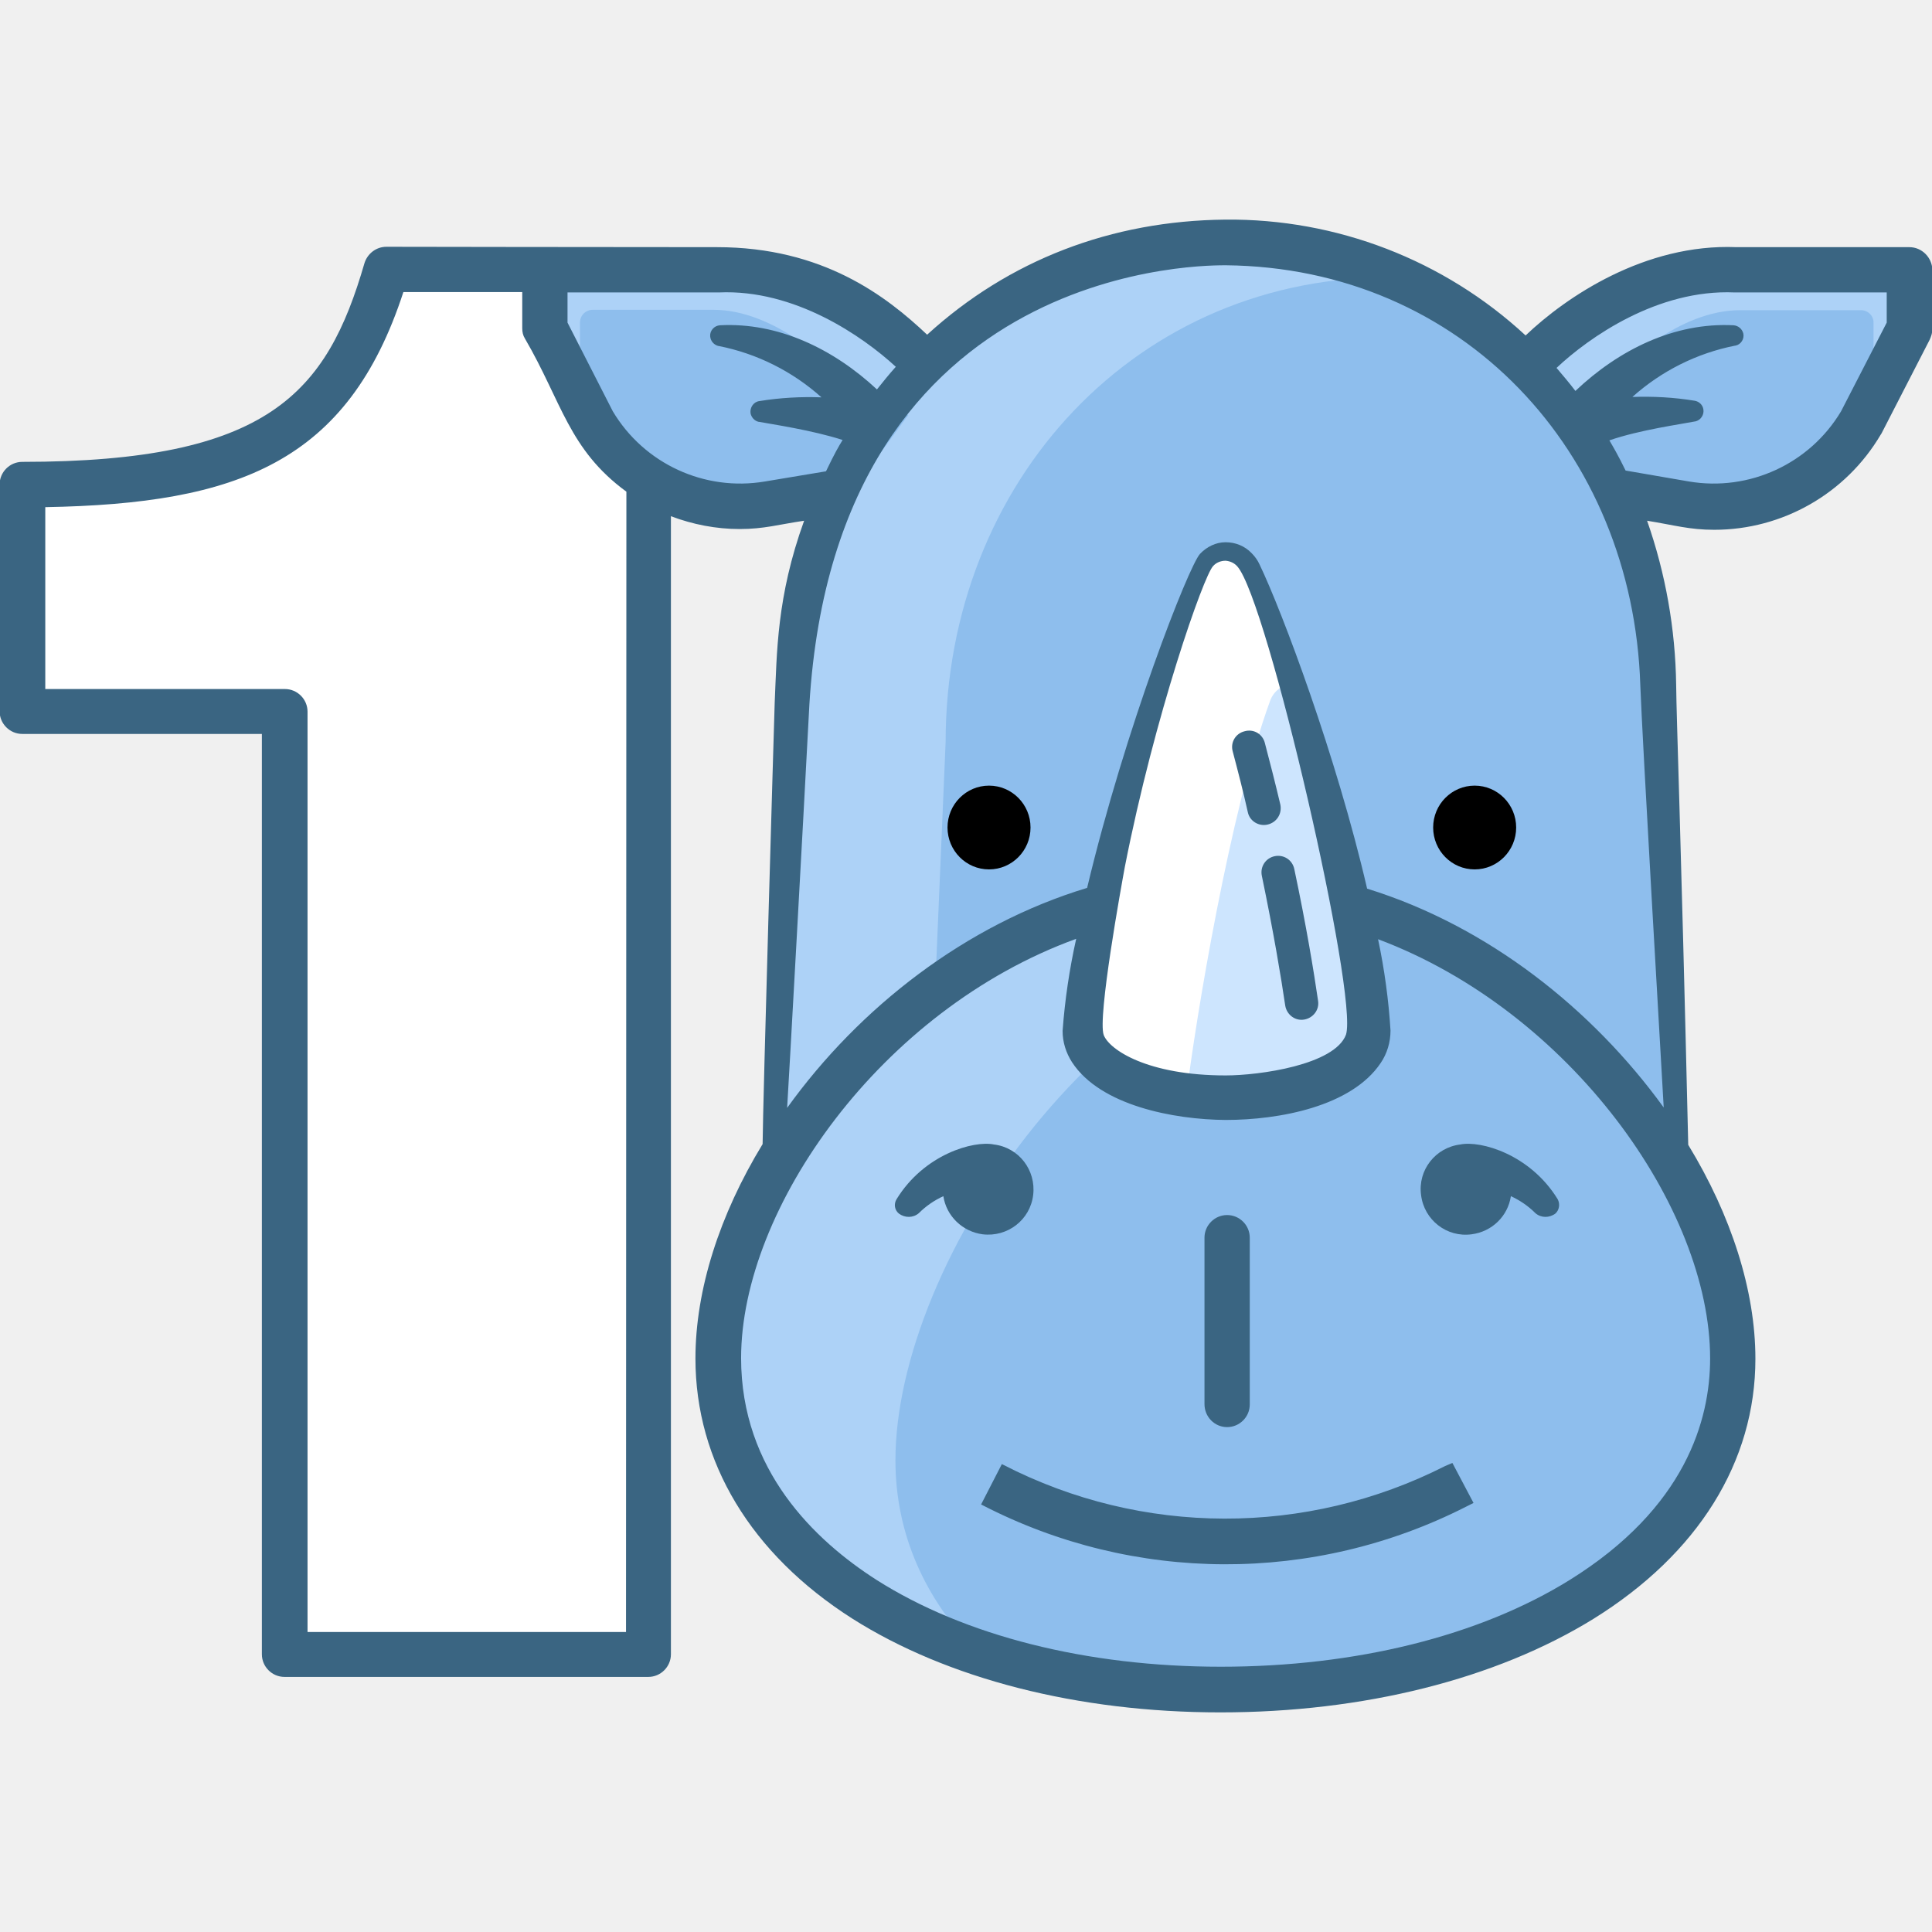
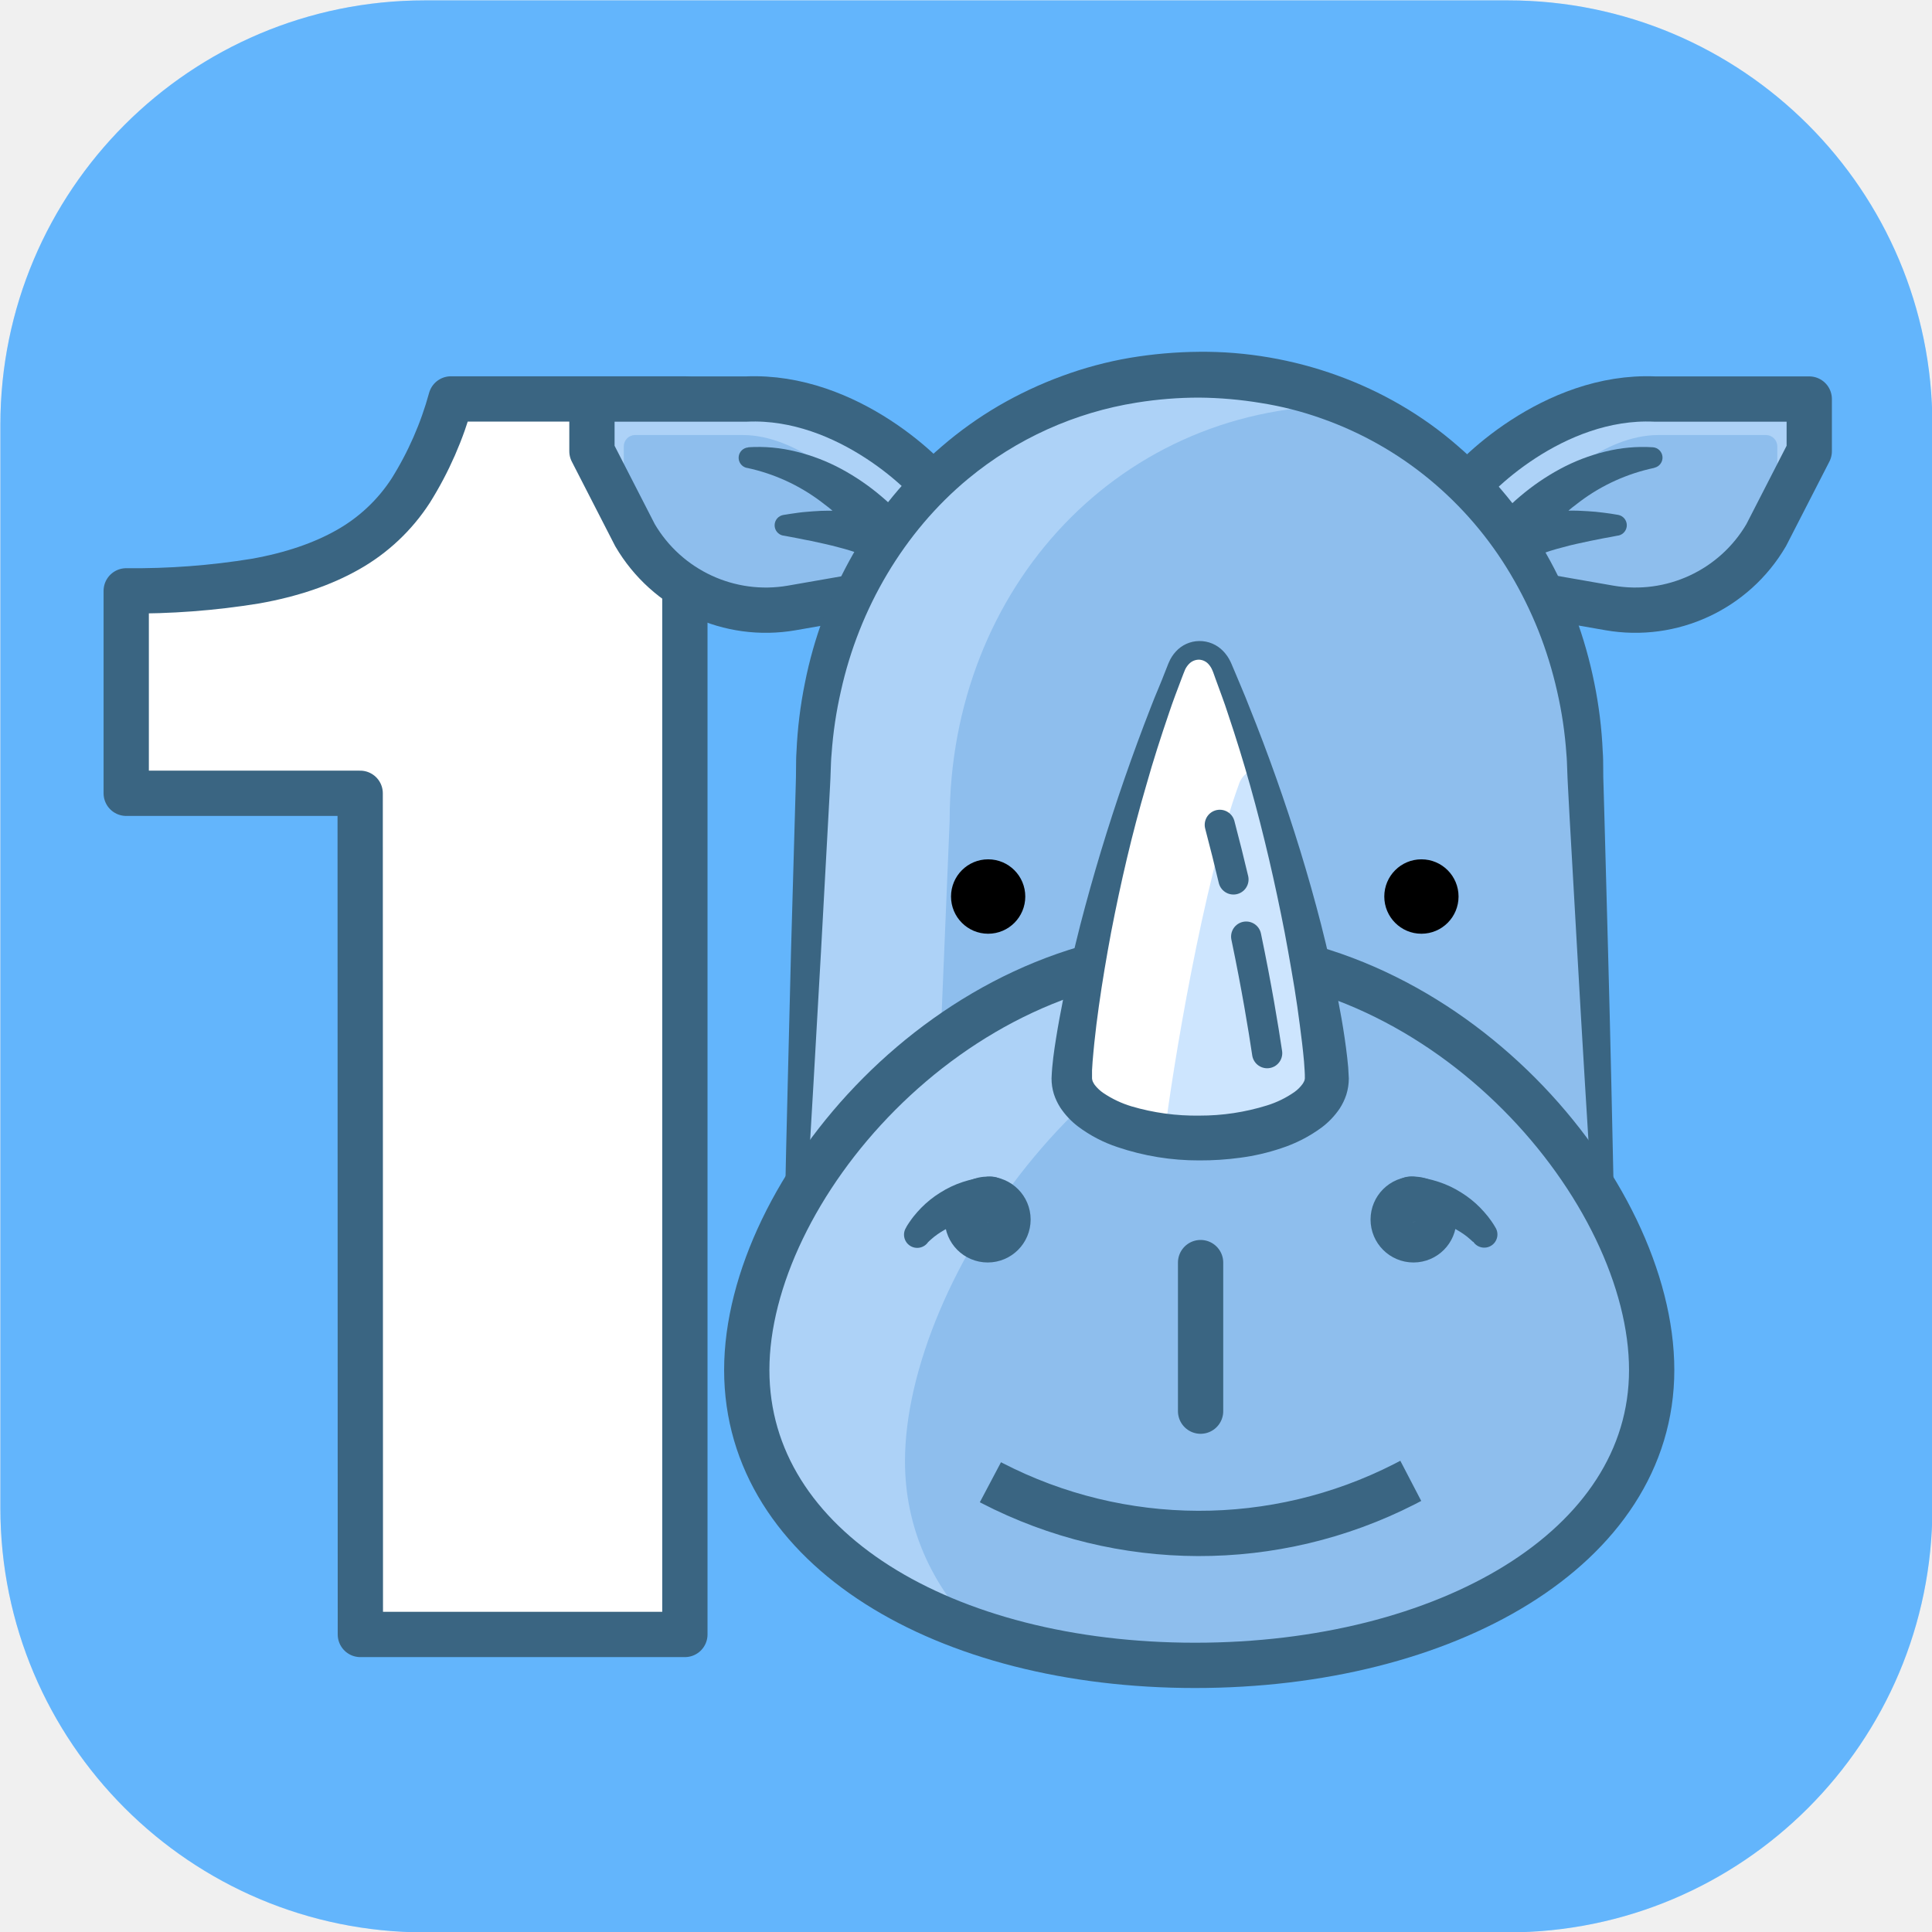
<svg xmlns="http://www.w3.org/2000/svg" viewBox="0 0 512 512" width="100%" height="100%">
-   <style type="text/css">
-   .skin-highlight{fill:#ADD2F7;}
-   .skin{fill:#8EBEED;}
-   .horn-highlight{fill:#CDE5FE;}
-   .outline{fill:#3A6582;}
- </style>
-   <g id="artwork">
-     <path fill="white" d="M75.5,188.6H6v-60.1c59.6,0,83.8-13.5,96.4-57h69.5v367H75.5V188.6z" />
-     <path class="skin-highlight" d="M460.1,71.5c-24.1-1.1-45.9,16.3-55.2,25.9c-20.2-20.5-48.1-33.1-80.2-33.1c-31.4,0-58.7,12.1-78.8,31.8     c-10.5-9.8-32.7-25.6-55.7-24.6h-45.9V87l12.8,24.9c9.5,16.2,28.1,24.8,46.6,21.6l18.2-3.4c-7.9,17.1-12,35.7-11.9,54.5     c-0.1,3.7-0.3,8-5.2,126c-9.2,16.5-14.4,33.6-14.4,49.3c0,53.1,58.9,87.8,133.1,87.8s135.8-34.6,135.8-87.7     c0-15.6-5.2-32.8-14.5-49.3l-5.2-126c0.1-18.6-3.8-36.9-11.5-53.8l18.7,2.7c18.5,3.2,37.1-5.4,46.6-21.6L506,87V71.5H460.1z" />
-     <path class="skin" d="M493.2,82.2h-32c-8,0-15.9,3.5-22.5,8.1l-25.1,17.1c-11.5-14.8-26.5-26.4-43.6-33.9     c-68.5-1-119.4,54.1-119.4,123.2l-2.8,65.9c21.9-16.2,48.5-26.9,77.3-26.9c13.9,0.1,27.5,3.3,40.1,9.1     c-72.2,5.8-127.9,89.7-127.9,142.2c0,19.6,7.9,36.8,21.5,50.7c19.1,6.5,41.1,10,64.7,10c74.2,0,135.7-34.6,135.7-87.8     c0-15.9-5.4-33.4-15-50.1l-4.8-125.1c0.1-18.9-4-37.6-12-54.7l19.1,3.6c18.5,3.2,37.1-5.4,46.6-21.6l3.4-6.6V85.6     C496.6,83.7,495,82.2,493.2,82.2z" />
-     <path class="skin" d="M211.6,90.2c-6.6-4.5-14.5-8.1-22.5-8.1h-32c-1.9,0-3.4,1.5-3.4,3.4v19.8l3.4,6.6     c9.5,16.2,28.1,24.8,46.6,21.6l22.6-3.9l14.4-19.6L211.6,90.2z" />
-     <ellipse cx="262.1" cy="219.3" rx="11" ry="11.1" />
-     <ellipse cx="390.8" cy="219.3" rx="11" ry="11.1" />
-     <path fill="white" d="M324.8,146.2c-2.7,0-5.4,1.6-6.8,5.1c-23,56.8-31.1,111.7-31.1,122.1c0,9.7,16.6,17.7,37.9,17.7     s37.9-7.9,37.9-17.7c0-10.7-8.1-65.4-31.1-122.1C330.1,147.7,327.4,146.2,324.8,146.2z" />
-     <path class="horn-highlight" d="M324.8,291c21.2,0,37.9-7.9,37.9-17.7c0-8.8-5.5-47.2-20.2-92.1c-2.7,0.2-5,2-5.9,4.5     c-10.7,29.3-19.8,84.9-22.2,104.6C317.9,290.8,321.3,291,324.8,291z" />
-     <path class="outline" d="M383,388.5c-36.8,18.7-80.4,18.6-117.1-0.3l-0.4-0.2l-5.5,10.7l0.4,0.2c40.1,20.7,87.8,20.9,128.1,0.4l2-1     l-5.6-10.6L383,388.5z" />
-     <path class="outline" d="M325.2,378.2c3.3,0,6-2.7,6-6V328c0-3.3-2.7-6-6-6s-6,2.7-6,6v44.1C319.2,375.5,321.9,378.2,325.2,378.2z" />
-     <path class="outline" d="M412.8,317.8c-7.3-11.9-20.4-15.6-25.8-14.5c-6.6,0.8-11.3,6.8-10.4,13.4c0.8,6.6,6.8,11.3,13.4,10.4     c5.4-0.7,9.6-4.8,10.4-10.1c2.4,1.1,4.6,2.6,6.5,4.5c1.5,1.3,3.7,1.3,5.3,0.1C413.2,320.7,413.5,319.1,412.8,317.8z" />
-     <path class="outline" d="M336,218.5c2.4-0.6,3.8-2.9,3.3-5.3c0,0,0,0,0,0c-1.3-5.5-2.7-11-4.1-16.3c-0.6-2.4-3-3.8-5.4-3.1     c-2.4,0.6-3.8,3-3.1,5.4l0,0c1.4,5.3,2.8,10.7,4,16.1C331.2,217.6,333.6,219.1,336,218.5C336,218.5,336,218.5,336,218.5z" />
-     <path class="outline" d="M343,230.3c-0.5-2.4-2.8-3.9-5.2-3.4s-3.9,2.8-3.4,5.2c3.1,14.9,5.1,26.9,6.2,34.4c0.4,2.4,2.6,4.1,5,3.7     s4.1-2.6,3.7-5l0,0C348.2,257.6,346.2,245.4,343,230.3z" />
-     <path class="outline" d="M506,65.5h-45.8c-24.3-1-45.2,13.2-55.9,23.4c-21.6-20-50.1-31-79.6-30.7c-30.2,0.3-57.3,10.7-79,30.5     c-10.8-10.2-27.6-23.2-55.7-23.2s-87.6-0.1-87.6-0.1c-2.7,0-5,1.8-5.8,4.3c-10,34.5-25.4,52.7-90.7,52.7c-3.3,0-6,2.7-6,6     c0,0,0,0,0,0v60.1c0,3.3,2.7,6,6,6h63.5v243.9c0,3.3,2.7,6,6,6h96.4c3.3,0,6-2.7,6-6V136.8c5.8,2.2,12,3.4,18.2,3.4     c6.5,0,10.3-1.2,17.1-2.2c-7.3,20.2-7.2,34.9-7.8,48.3c-0.3,9.5-3.1,105-3.2,116.9c-11.4,18.7-17.8,38.6-17.8,56.8     c0,27.4,14.7,51.8,41.5,68.9c25.2,16,59.9,24.9,97.6,24.9c37.9,0,73-8.8,98.9-24.8c27.7-17.2,42.9-41.6,42.9-68.9     c0-18.1-6.4-38-17.8-56.7c-2-85.2-3.1-112-3.2-121.9c-0.2-14.8-2.8-29.5-7.7-43.5c7.4,1.2,11.2,2.4,17.8,2.4     c18.1,0,34.9-9.6,44.1-25.2l0.2-0.3l12.8-24.9c0.4-0.9,0.7-1.8,0.7-2.8V71.5C512,68.2,509.3,65.5,506,65.5z M165.9,432.5H81.5     V188.6c0-3.3-2.7-6-6-6H12v-48.2c51.1-0.9,80.2-11.9,94.9-57h31.5V87c0,1,0.2,1.9,0.7,2.7c9.8,16.8,11.6,29.4,26.9,40.6     L165.9,432.5z M202.7,127.6c-16,2.7-32-4.7-40.3-18.6l-12-23.5v-8h40.1c20.1-0.9,38.1,11.6,46.9,19.7c-1.8,2-3.4,4-5,6     c-11.6-10.8-26.2-17.8-41.6-17c-1.5,0.1-2.7,1.4-2.6,2.9c0.1,1.3,1,2.3,2.2,2.6h0.1c10.1,2,19.5,6.7,27.2,13.6     c-5.5-0.2-11,0.1-16.5,1c-1.5,0.2-2.5,1.7-2.3,3.2c0.2,1.1,1.1,2.1,2.2,2.3h0.1c3.2,0.6,14.1,2.2,22.1,4.8     c-1.1,1.8-2.1,3.5-4.4,8.3L202.7,127.6z M453.2,360c0,16.3-6.5,39.6-37.2,58.7c-24,14.9-56.8,23-92.5,23c-35.5,0-67.9-8.2-91.2-23     c-16.4-10.5-35.9-29.1-35.9-58.8c0-39.6,37-92.3,88.8-111.1c-1.8,8.1-3,16.2-3.6,24.4c0,3,0.9,5.8,2.5,8.3     c7.5,11.5,27,15.2,40.7,15.3c14.3,0,33.4-3.6,41.1-15.1c1.7-2.5,2.6-5.5,2.6-8.6c-0.5-8.1-1.6-16.2-3.3-24.2     C416.1,268,453.2,320.1,453.2,360z M298.1,229.7c7.9-40.2,20.9-77.2,23.4-79.7c0.8-0.9,2-1.4,3.3-1.4c1.2,0.1,2.3,0.6,3.1,1.5     c8,9,32.1,113.7,28.8,124.1c-3,8-22.9,10.8-31.9,10.8c-20.7,0-30.8-6.8-32.3-10.7C290.8,269.7,297.2,234.6,298.1,229.7z      M440.9,293.5c-18.9-26.1-46.6-48.1-78.6-58c-8.1-35-22.5-73.4-28.5-85.9c-0.5-1.1-1.2-2.1-2.1-3c-1.8-1.9-4.3-2.9-6.9-2.9     c-2.6,0-5,1.2-6.8,3.1c-3,3.3-19.8,46.1-29.9,88.5c-32.1,9.7-60.3,31.6-79.5,58.3c0.4-6.2,4.2-74.6,5.9-107     C221.8,67.6,322.5,70.4,324.8,70.3c62.7,0.6,107.9,49.3,109.9,111.3C435.2,195.6,440.1,279.5,440.9,293.5L440.9,293.5z M500,85.5     L487.9,109c-8.3,13.9-24.3,21.3-40.3,18.6l-16.8-2.9c-2.1-4.3-3.2-6.1-4.3-8c8.1-2.8,19.1-4.3,22.6-5h0.1c1.5-0.3,2.5-1.8,2.2-3.3     c-0.2-1.1-1.1-2-2.3-2.2c-5.5-0.9-11-1.2-16.5-1c7.7-6.9,17.1-11.6,27.2-13.6h0.1c1.5-0.3,2.4-1.8,2.1-3.2     c-0.3-1.2-1.3-2.1-2.6-2.2c-15.7-0.8-30.4,6.5-41.9,17.4c-1.6-2.1-3.3-4.1-5-6.1c8.6-8.1,26.8-20.9,47.2-20H500V85.5z" />
-     <path class="outline" d="M237.6,317.8c7.3-11.9,20.4-15.6,25.8-14.5c6.6,0.8,11.2,6.8,10.4,13.4s-6.8,11.2-13.4,10.4     c-5.3-0.7-9.6-4.8-10.4-10.1c-2.4,1.1-4.6,2.6-6.5,4.5c-1.5,1.3-3.7,1.3-5.3,0.1C237.1,320.7,236.8,319.1,237.6,317.8z" />
-   </g>
+   <defs>
+     <style>
+       .cls-11,.cls-7 {stroke:#3a6582}
+       .cls-11 {stroke-linecap:round}
+       .cls-7 {stroke-linejoin:round}
+       .cls-11,.cls-7 {stroke-width:12px}
+       .cls-5 {fill:#add2f7}
+       .cls-6 {fill:#8ebeed}
+       .cls-11,.cls-7 {fill:none}
+       .cls-8 {fill:#3a6582}
+     </style>
+     <linearGradient id="linear-gradient" x1="-17.48" y1="-17.48" x2="547" y2="547">
+       <stop offset="0" stop-color="#fff" />
+       <stop offset="1" />
+     </linearGradient>
+   </defs>
+   <rect x=".1" y=".1" width="512" height="512" rx="112.5" ry="112.5" fill="#3ea5fe" />
+   <rect x=".1" y=".1" width="512" height="512" rx="112.5" ry="112.5" fill="url(#linear-gradient)" opacity=".2" />
+   <path d="M95.45 210.23h-62v-53.65A199.61 199.61 0 0 0 67.7 154q14.33-2.55 24.51-8.33A47.8 47.8 0 0 0 108.86 130a91.06 91.06 0 0 0 10.64-24.28h62v327.43h-86z" stroke-width="12" stroke-linejoin="round" stroke-linecap="round" stroke="#3a6582" fill="#fff" />
+   <path class="cls-5" d="M197.79 105.75h-40.92v13.83l11.41 22.24a40.18 40.18 0 0 0 41.55 19.29l20.17-3.52 19.31-26.26c-2.56-4.54-24.59-26.78-51.52-25.58z" />
+   <path class="cls-6" d="M216.86 122.48c-5.89-4-12.89-7.19-20-7.19h-28.55a3 3 0 0 0-3 3V136l3 5.85a40.18 40.18 0 0 0 41.55 19.29l20.14-3.55 12.84-17.46z" />
+   <path class="cls-7" d="M249.29 131.33c-2.54-4.54-24.57-26.78-51.5-25.58h-40.92v13.83l11.41 22.24a40.18 40.18 0 0 0 41.55 19.29l20.17-3.52" />
+   <path class="cls-8" d="M198.3 118.53a41.42 41.42 0 0 1 12.7 1.15 50.46 50.46 0 0 1 12 4.62 61.22 61.22 0 0 1 10.57 7.24 62.77 62.77 0 0 1 4.7 4.39c.74.78 1.48 1.56 2.17 2.41.35.42.69.85 1 1.29l.51.68.55.8-8.5 8.46-.18-.11-.58-.32-1.34-.68c-1-.44-2-.9-3-1.31a59 59 0 0 0-6.74-2.12c-2.32-.64-4.73-1.14-7.16-1.67-1.22-.24-2.44-.46-3.68-.73s-2.48-.43-3.73-.7h-.1a2.78 2.78 0 0 1 .1-5.46c1.31-.23 2.62-.4 3.93-.59s2.65-.26 4-.38 2.67-.14 4-.16 2.7 0 4.06.07a62.87 62.87 0 0 1 8.28.94 36.07 36.07 0 0 1 4.26 1 20.09 20.09 0 0 1 2.2.79c.37.15.77.33 1.15.51a14.77 14.77 0 0 1 1.48.84l-8.6 8.51-.67-.9-.79-1c-.55-.67-1.08-1.38-1.66-2.06-1.13-1.37-2.3-2.73-3.55-4a63.13 63.13 0 0 0-8.08-7.08A49.95 49.95 0 0 0 198 124h-.1a2.75 2.75 0 0 1 .43-5.43z" />
+   <path class="cls-5" d="M438.55 105.75h40.92v13.83l-11.41 22.24a40.17 40.17 0 0 1-41.54 19.29l-20.16-3.52-19.31-26.26c2.54-4.54 24.57-26.78 51.5-25.58z" />
+   <path class="cls-6" d="M419.48 122.48c5.9-4 12.89-7.19 20-7.19H468a3 3 0 0 1 3 3V136l-3 5.85a40.17 40.17 0 0 1-41.54 19.29l-20.16-3.52-12.84-17.46z" />
+   <path class="cls-7" d="M387.05 131.33c2.54-4.54 24.57-26.78 51.5-25.58h40.92v13.83l-11.41 22.24a40.17 40.17 0 0 1-41.54 19.29l-20.16-3.52" />
+   <path class="cls-8" d="M438.37 124a49.95 49.95 0 0 0-19.63 8.89 63.13 63.13 0 0 0-8.08 7.08c-1.24 1.28-2.42 2.64-3.55 4-.58.68-1.11 1.39-1.66 2.06l-.78 1-.67.9-8.52-8.46a13.82 13.82 0 0 1 1.47-.84c.39-.18.78-.36 1.15-.51a20.09 20.09 0 0 1 2.2-.79 36.55 36.55 0 0 1 4.26-1 62.87 62.87 0 0 1 8.28-.94c1.36-.07 2.71-.06 4.06-.07s2.69.1 4 .16 2.66.22 4 .38 2.62.36 3.93.59a2.79 2.79 0 0 1 .1 5.47h-.1c-1.25.27-2.49.47-3.73.7s-2.46.49-3.68.73c-2.43.53-4.83 1-7.16 1.67a58.17 58.17 0 0 0-6.73 2.12c-1.07.41-2.08.87-3 1.31l-1.34.68-.57.32c-.11.06-.44.27-.19.11l-8.52-8.46.56-.8c.16-.23.33-.46.51-.68.34-.44.68-.87 1-1.29.69-.85 1.43-1.63 2.17-2.41a62.77 62.77 0 0 1 4.7-4.39 61.22 61.22 0 0 1 10.57-7.24 50.53 50.53 0 0 1 12-4.62 41.35 41.35 0 0 1 12.58-1.14 2.75 2.75 0 0 1 .43 5.43z" />
+   <path class="cls-5" d="M420.13 206.7c0-59.3-43.15-107.38-102.32-107.38S215.47 147.4 215.47 206.7c-.14 3.36-.3 7.17-4.81 115.63H425z" />
+   <path class="cls-6" d="M420.13 206.7c0-44.73-24.55-83.07-62-99.22-61.12-.92-106.46 48.3-106.46 109.94l-4.36 104.91H425z" />
+   <ellipse cx="261.87" cy="237.59" rx="9.84" ry="9.86" />
+   <path class="cls-5" d="M437.71 363.07c0 47.4-54.83 78.27-121 78.27S197.9 410.47 197.9 363.07s53.69-110.81 119.91-110.81 119.9 63.4 119.9 110.81z" />
+   <path class="cls-6" d="M437.71 363.07c0-37.29-33.22-84.48-79.63-102.91-66.41 2.22-118.25 79.23-118.25 127.07 0 17.51 7 32.82 19.15 45.23 17 5.77 36.66 8.88 57.68 8.88 66.22 0 121.05-30.87 121.05-78.27z" />
+   <path d="M437.71 363.07c0 47.4-54.83 78.27-121 78.27S197.9 410.47 197.9 363.07s53.69-110.81 119.91-110.81 119.9 63.4 119.9 110.81z" fill="none" stroke-width="12" stroke-linejoin="round" stroke-linecap="round" stroke="#3a6582" />
+   <path class="cls-8" d="M240.15 325.24l.26-.44.23-.37c.15-.23.3-.46.46-.68.3-.45.62-.86.94-1.29a31.61 31.61 0 0 1 2.1-2.38 27.06 27.06 0 0 1 5-4 26.56 26.56 0 0 1 6-2.84 30.78 30.78 0 0 1 6.6-1.4 6 6 0 0 1 1.43 12 6.1 6.1 0 0 1-1.35 0h-.08a19.09 19.09 0 0 0-4.14-.13 16.11 16.11 0 0 0-4.17.85 17.92 17.92 0 0 0-4 1.89 21.66 21.66 0 0 0-1.87 1.31c-.29.24-.59.48-.86.73l-.4.36-.19.18c0 .05-.12.12-.13.11a3.49 3.49 0 1 1-5.82-3.87z" />
+   <ellipse cx="376.69" cy="237.59" rx="9.84" ry="9.86" />
+   <path d="M373.87 392.44l-1.69.88a119.71 119.71 0 0 1-109.35-.32l-.36-.19" stroke-miterlimit="10" fill="none" stroke-width="12" stroke="#3a6582" />
+   <path class="cls-11" d="M318.17 334.6v39.37" />
+   <circle class="cls-11" cx="261.75" cy="323.19" r="5.38" />
+   <path class="cls-8" d="M390.37 329.11s-.08-.06-.13-.11l-.19-.18-.4-.36c-.27-.25-.57-.49-.86-.73a20.22 20.22 0 0 0-1.87-1.31 17.92 17.92 0 0 0-4-1.89 16.12 16.12 0 0 0-4.16-.85 19.16 19.16 0 0 0-4.15.13 6 6 0 0 1-1.32-12 6.26 6.26 0 0 1 1.37 0 30.65 30.65 0 0 1 6.6 1.4 26.36 26.36 0 0 1 6 2.84 26.73 26.73 0 0 1 5 4 31.61 31.61 0 0 1 2.1 2.38c.32.43.64.84.95 1.29l.45.68.23.37.26.44a3.49 3.49 0 1 1-5.82 3.87z" />
+   <circle class="cls-11" cx="374.59" cy="323.19" r="5.38" />
+   <path d="M317.81 172.35c-2.39 0-4.78 1.4-6 4.51-20.52 50.66-27.76 99.65-27.76 109 0 8.69 14.85 15.76 33.8 15.76s33.8-7.07 33.8-15.76c0-9.54-7.25-58.29-27.77-108.95-1.3-3.16-3.69-4.56-6.07-4.56z" fill="#fff" />
+   <path d="M317.81 301.57c18.95 0 33.8-7.07 33.8-15.76 0-7.83-4.89-42.09-18-82.14a6.06 6.06 0 0 0-5.25 4.05c-9.51 26.1-17.66 75.77-19.78 93.26a71.58 71.58 0 0 0 9.23.59z" fill="#cde5fe" />
+   <path d="M326.88 233.06c-1.1-4.64-2.3-9.48-3.62-14.47m12.55 60.51c-1-6.72-2.77-17.51-5.56-30.89" stroke-width="8" stroke-miterlimit="10" fill="none" stroke-linecap="round" stroke="#3a6582" />
+   <path class="cls-8" d="M317.81 174.82a3.65 3.65 0 0 0-2.73 1.15 5.57 5.57 0 0 0-1 1.44c-.12.25-.28.67-.43 1.06l-.45 1.17c-1.18 3.12-2.38 6.23-3.43 9.4-2.15 6.31-4.2 12.66-6 19.07-3.77 12.82-6.77 25.81-9.3 38.89-1.22 6.54-2.34 13.09-3.26 19.64-.46 3.28-.88 6.55-1.21 9.81-.18 1.63-.3 3.24-.45 4.85l-.15 2.36v2.14a3.25 3.25 0 0 0 .18.78 5.64 5.64 0 0 0 .54.94 10.18 10.18 0 0 0 2.31 2.16 27.44 27.44 0 0 0 7.42 3.51 60.47 60.47 0 0 0 18 2.46 59.7 59.7 0 0 0 17.92-2.7 26.27 26.27 0 0 0 7.28-3.56 9.41 9.41 0 0 0 2.15-2.13 5.66 5.66 0 0 0 .46-.83 2.57 2.57 0 0 0 .14-.63c0-.71 0-1.36-.06-2.12l-.16-2.34c-.15-1.59-.3-3.2-.5-4.82-.39-3.24-.82-6.51-1.28-9.77l-.75-4.9-.83-4.9c-.55-3.26-1.16-6.53-1.76-9.79-2.53-13-5.51-26-9.12-38.85q-2.71-9.62-5.9-19.1c-1-3.17-2.23-6.27-3.35-9.42l-.42-1.18c-.14-.39-.29-.81-.39-1a5.52 5.52 0 0 0-.87-1.44 3.59 3.59 0 0 0-2.6-1.35zm0-4.94a8.64 8.64 0 0 1 6.37 2.69 10.5 10.5 0 0 1 1.89 2.74c.26.53.4.89.56 1.28l.5 1.17c1.28 3.12 2.66 6.22 3.87 9.37q3.79 9.41 7.19 19c4.52 12.76 8.53 25.72 11.91 38.87 1.67 6.59 3.21 13.21 4.49 19.91.65 3.36 1.26 6.72 1.75 10.14.26 1.7.47 3.43.68 5.17l.27 2.68c.07.92.11 1.94.16 2.91a14.6 14.6 0 0 1-.67 4.32 15.71 15.71 0 0 1-1.76 3.66 21 21 0 0 1-4.84 5.06 37.76 37.76 0 0 1-10.63 5.44 57.07 57.07 0 0 1-10.86 2.52 78.06 78.06 0 0 1-10.88.71 66.84 66.84 0 0 1-21.65-3.52 36.52 36.52 0 0 1-10.5-5.49 20.57 20.57 0 0 1-4.68-5 15.67 15.67 0 0 1-1.69-3.57 13.85 13.85 0 0 1-.62-4.17c.05-1 .09-2 .18-2.88l.28-2.66c.23-1.73.46-3.45.75-5.15.54-3.39 1.17-6.75 1.83-10.09 1.31-6.68 2.92-13.28 4.57-19.85q5.1-19.69 11.75-38.86 3.32-9.57 7-19c.59-1.58 1.25-3.13 1.9-4.69s1.29-3.12 1.89-4.7l.47-1.18c.15-.39.28-.76.52-1.27a9.71 9.71 0 0 1 1.76-2.73 8.49 8.49 0 0 1 6.24-2.83z" />
+   <path class="cls-8" d="M424.37 319.59h.58l-2.75 2.87c-1.45-23.39-2.9-46.79-4.21-70.2l-2-35.12-.47-8.78c-.09-1.47-.13-2.89-.19-4.33s-.08-2.87-.22-4.26a106.92 106.92 0 0 0-2.47-16.63 108.57 108.57 0 0 0-4.94-16 107.08 107.08 0 0 0-7.4-15 96.14 96.14 0 0 0-21.49-25.11 93.86 93.86 0 0 0-28.59-16.14 89.41 89.41 0 0 0-16-4.08 105.44 105.44 0 0 0-16.47-1.44 104.36 104.36 0 0 0-16.48 1.32 92.9 92.9 0 0 0-44.68 20.17c-17.07 14.14-28.89 34.38-33.73 56.24a108.22 108.22 0 0 0-2.48 16.65c-.14 1.39-.18 2.83-.23 4.26s-.09 2.85-.18 4.33l-.48 8.78-1.92 35.12-2 35.11q-1 17.55-2.13 35.09l-2.74-2.86h.59a2.73 2.73 0 0 1 0 5.46h-.59a2.68 2.68 0 0 1-2.74-2.63v-.23q.35-17.55.8-35.1l.87-35.1 1-35.09.25-8.77c.06-1.45.06-3 .08-4.45s0-3 .12-4.51a116.61 116.61 0 0 1 2.22-18.13 113.17 113.17 0 0 1 5-17.64 116.18 116.18 0 0 1 7.82-16.64 107.18 107.18 0 0 1 23.4-28.39 101.64 101.64 0 0 1 15.08-10.79 106.16 106.16 0 0 1 16.82-7.91 101.33 101.33 0 0 1 17.94-4.82 116.94 116.94 0 0 1 18.48-1.61c24.72-.24 49.79 8.59 68.48 24.95a107.62 107.62 0 0 1 23.4 28.49 114.42 114.42 0 0 1 7.79 16.68 118.16 118.16 0 0 1 5 17.66 115.71 115.71 0 0 1 2.23 18.14c.12 1.53.12 3 .13 4.52s0 3 .08 4.45l.25 8.77.95 35.09c.64 23.39 1.13 46.79 1.64 70.2v.11a2.7 2.7 0 0 1-2.64 2.76h-.7a2.74 2.74 0 0 1 0-5.48z" />
</svg>
